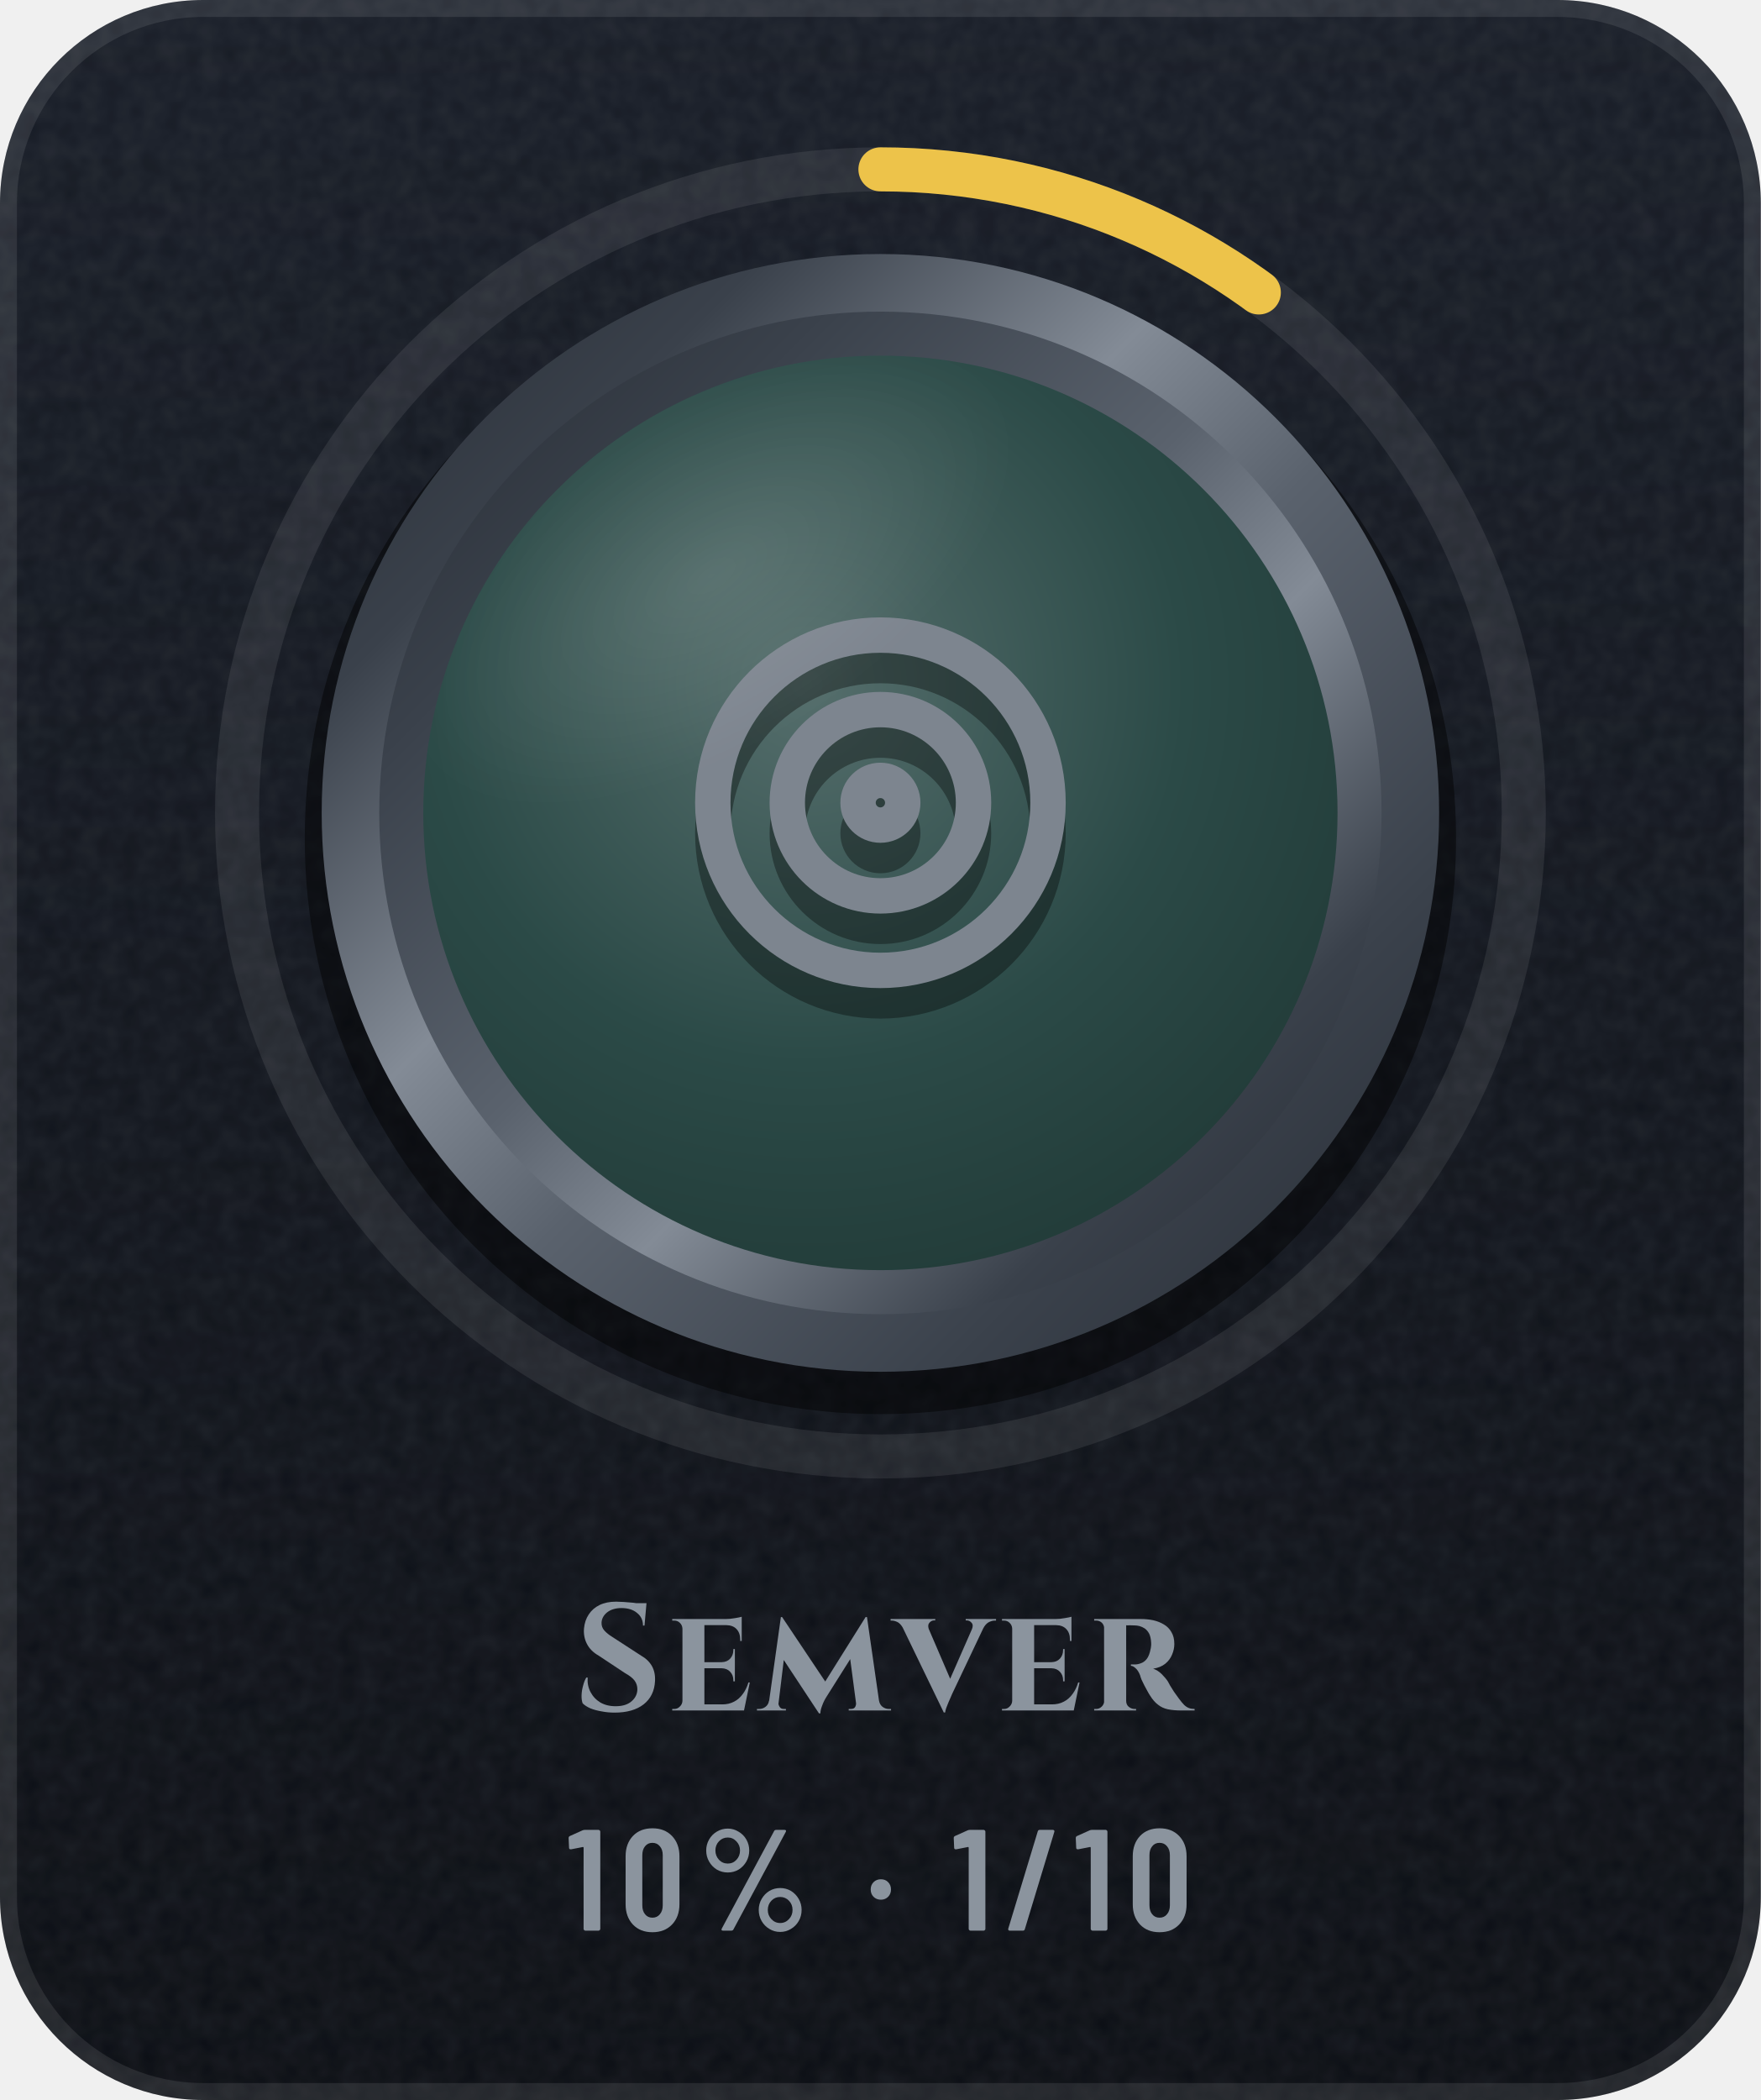
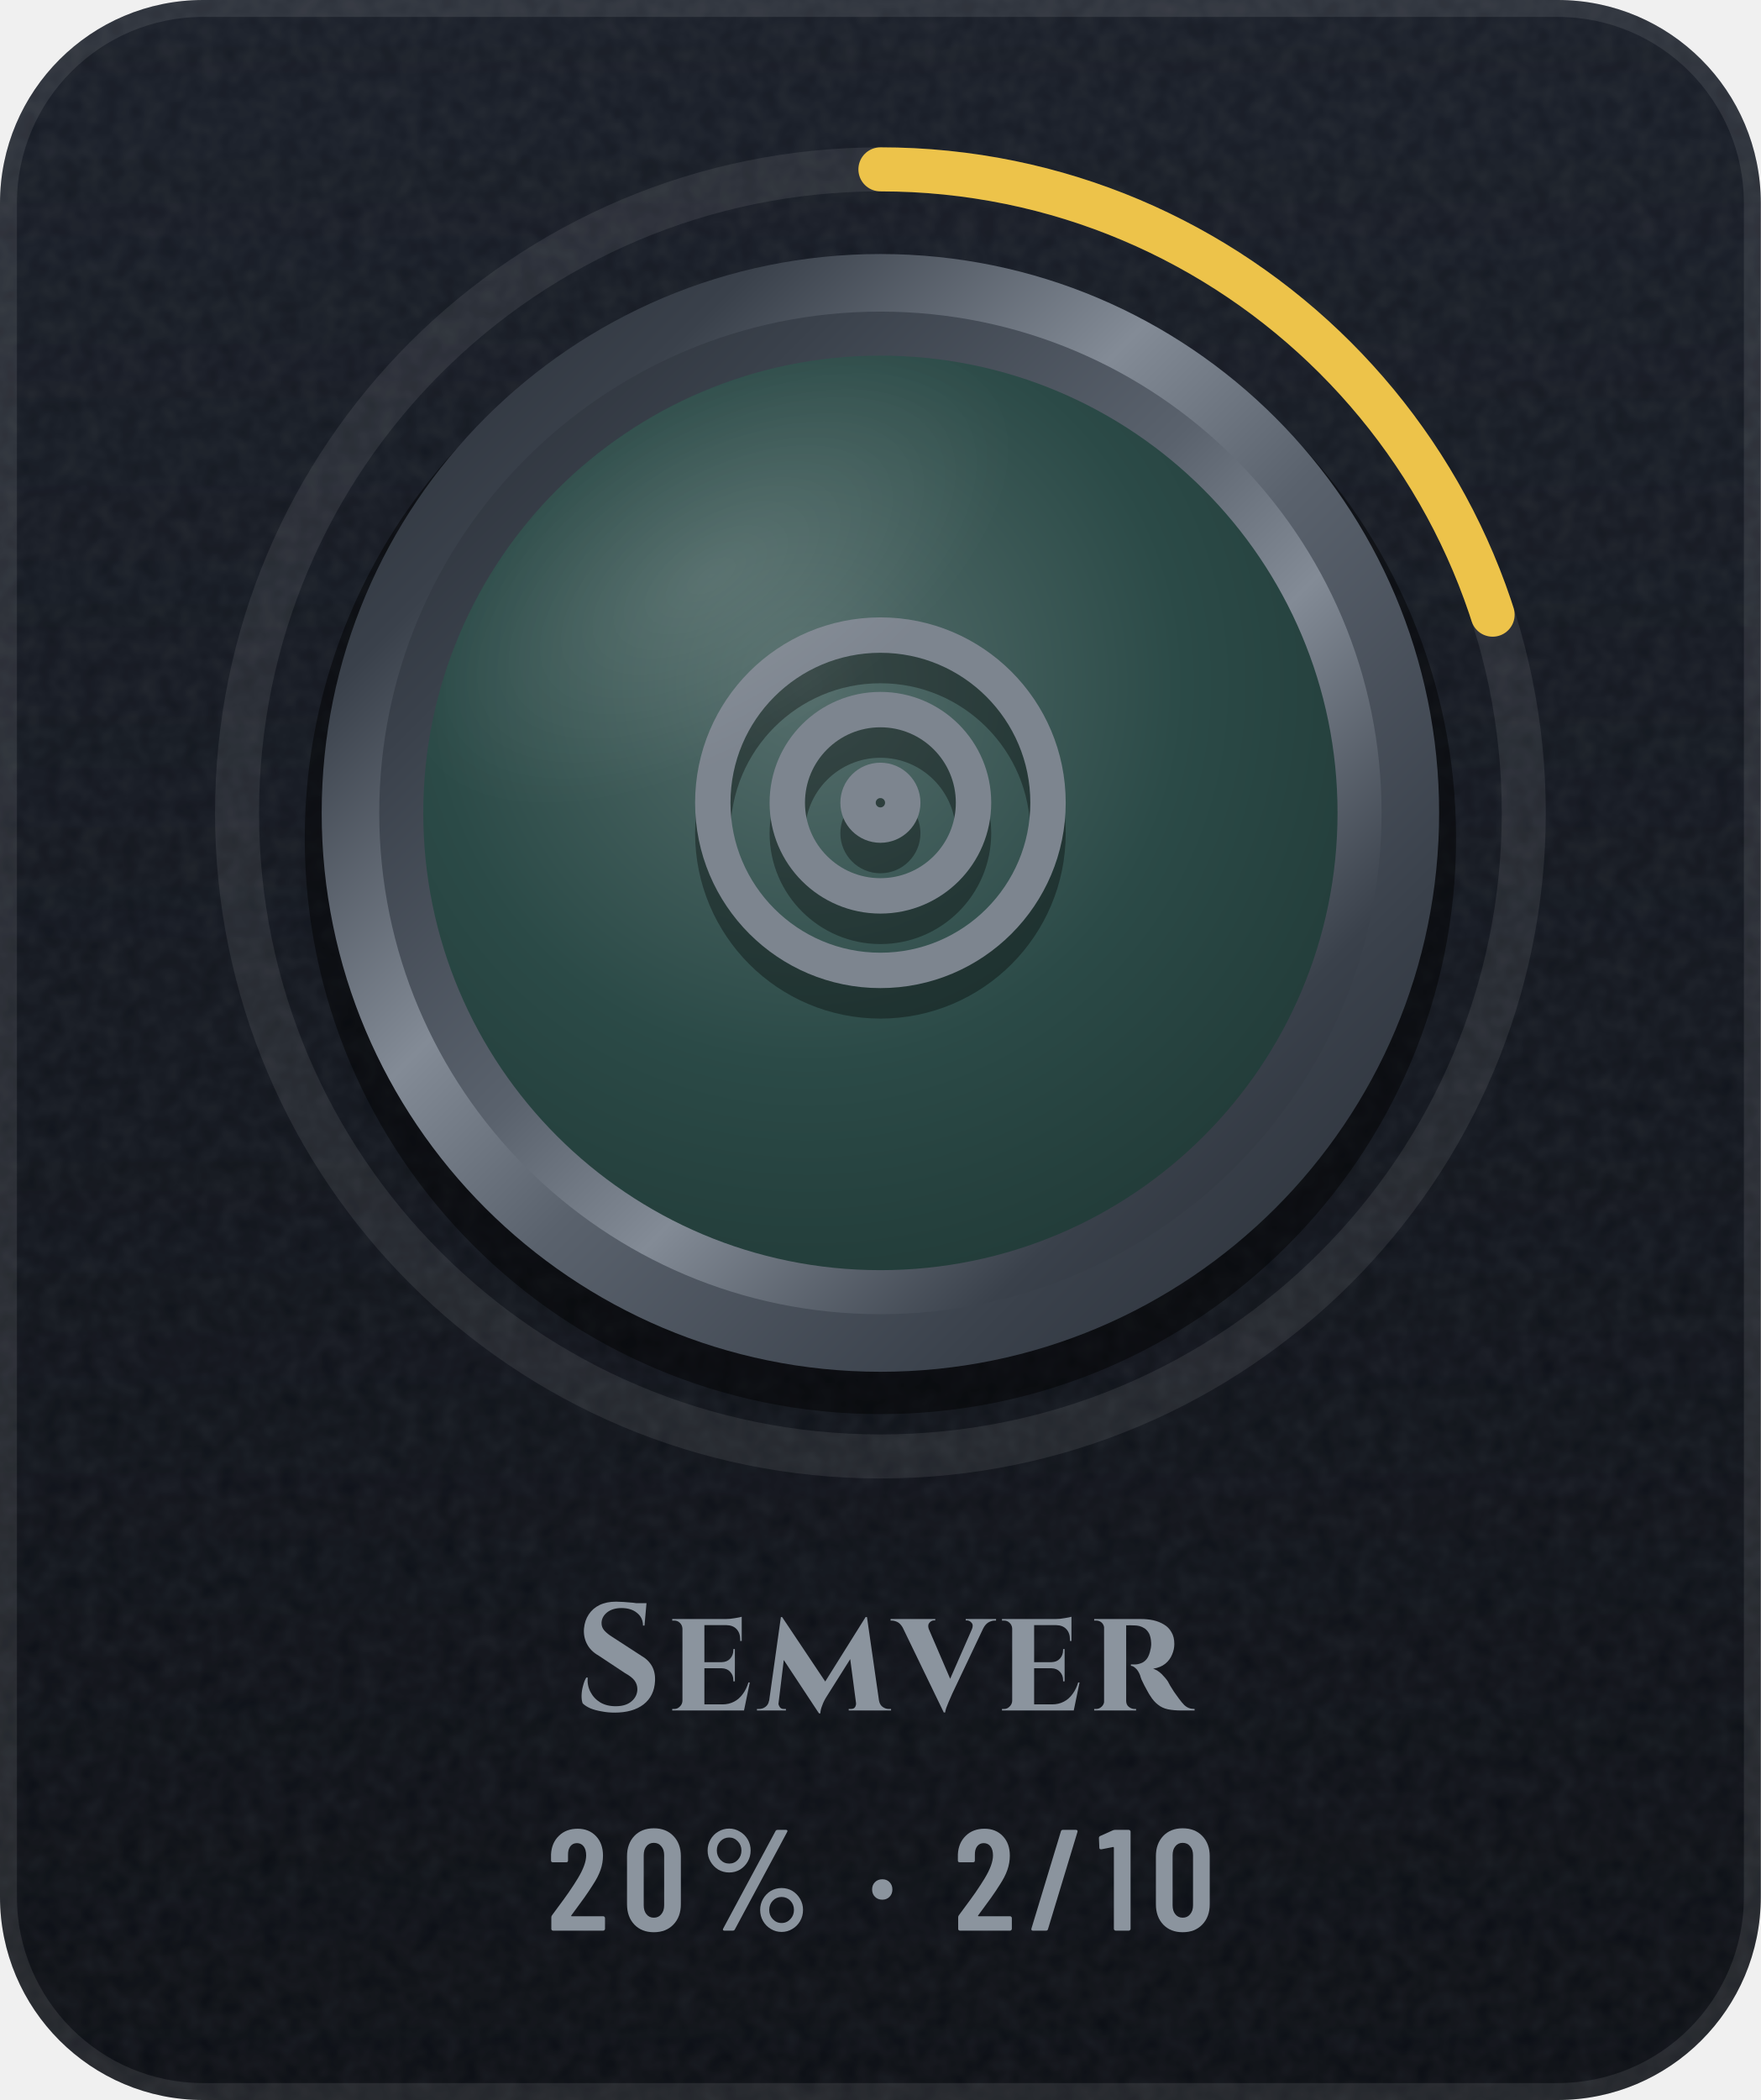
- <svg xmlns="http://www.w3.org/2000/svg" width="104" height="124" viewBox="0 0 104 124" role="img" aria-label="Semver: 10% (1 of 10)">
+ <svg xmlns="http://www.w3.org/2000/svg" width="104" height="124" viewBox="0 0 104 124" role="img" aria-label="Semver: 20% (2 of 10)">
  <defs>
    <linearGradient id="bg" x1="0" y1="0" x2="0" y2="1">
      <stop offset="0" stop-color="#171C26" />
      <stop offset="1" stop-color="#0A0D13" />
    </linearGradient>
    <clipPath id="card">
      <rect width="104" height="124" rx="12" />
    </clipPath>
    <filter id="grain" x="0" y="0" width="100%" height="100%">
      <feTurbulence type="fractalNoise" baseFrequency=".85" numOctaves="2" stitchTiles="stitch" />
      <feColorMatrix values="0 0 0 0 1 0 0 0 0 1 0 0 0 0 1 0 0 0 .07 0" />
    </filter>
    <radialGradient id="glow" cx=".5" cy=".5" r=".5">
      <stop offset="0" stop-color="#5A626D" stop-opacity="0" />
      <stop offset="1" stop-color="#5A626D" stop-opacity="0" />
    </radialGradient>
    <linearGradient id="mh" x1="0" y1="0" x2="1" y2="0">
      <stop offset="0" stop-color="#252A32" />
      <stop offset="0.2" stop-color="#3A414B" />
      <stop offset="0.4" stop-color="#838B96" />
      <stop offset="0.54" stop-color="#5A626D" />
      <stop offset="0.78" stop-color="#3A414B" />
      <stop offset="1" stop-color="#252A32" />
    </linearGradient>
    <linearGradient id="md" x1="0" y1="0" x2="1" y2="1">
      <stop offset="0" stop-color="#252A32" />
      <stop offset="0.2" stop-color="#3A414B" />
      <stop offset="0.4" stop-color="#838B96" />
      <stop offset="0.54" stop-color="#5A626D" />
      <stop offset="0.78" stop-color="#3A414B" />
      <stop offset="1" stop-color="#252A32" />
    </linearGradient>
    <linearGradient id="mdr" x1="1" y1="1" x2="0" y2="0">
      <stop offset="0" stop-color="#252A32" />
      <stop offset="0.2" stop-color="#3A414B" />
      <stop offset="0.4" stop-color="#838B96" />
      <stop offset="0.54" stop-color="#5A626D" />
      <stop offset="0.78" stop-color="#3A414B" />
      <stop offset="1" stop-color="#252A32" />
    </linearGradient>
    <linearGradient id="dia" x1="0" y1="0" x2="1" y2="0">
      <stop offset="0" stop-color="#6CCBFF" />
      <stop offset=".5" stop-color="#C4B2FF" />
      <stop offset="1" stop-color="#F29BDD" />
    </linearGradient>
    <linearGradient id="pb" x1="0" y1="0" x2="1" y2="0">
      <stop offset="0" stop-color="#8F5125" />
      <stop offset="1" stop-color="#F5C69A" />
    </linearGradient>
    <linearGradient id="shg" x1="0" y1="0" x2="1" y2="0">
      <stop offset="0" stop-color="#FFFFFF" stop-opacity="0" />
      <stop offset=".5" stop-color="#FFFFFF" stop-opacity=".6" />
      <stop offset="1" stop-color="#FFFFFF" stop-opacity="0" />
    </linearGradient>
    <radialGradient id="en" cx=".42" cy=".36" r=".75">
      <stop offset="0" stop-color="#556E6C" />
      <stop offset=".55" stop-color="#2B4A47" />
      <stop offset="1" stop-color="#203835" />
    </radialGradient>
    <linearGradient id="ig" gradientUnits="userSpaceOnUse" x1="0" y1="34" x2="0" y2="62">
      <stop offset="0" stop-color="#7D858F" />
      <stop offset="1" stop-color="#4E5661" />
    </linearGradient>
    <radialGradient id="gl" cx=".5" cy=".5" r=".5">
      <stop offset="0" stop-color="#FFFFFF" stop-opacity=".45" />
      <stop offset="1" stop-color="#FFFFFF" stop-opacity="0" />
    </radialGradient>
    <clipPath id="fc">
      <circle cx="52" cy="48" r="27" />
    </clipPath>
  </defs>
  <g clip-path="url(#card)">
    <rect width="104" height="124" fill="url(#bg)" />
    <rect width="104" height="124" filter="url(#grain)" />
  </g>
  <rect x=".5" y=".5" width="103" height="123" rx="11.5" fill="none" stroke="#FFFFFF" stroke-opacity=".09" />
  <circle cx="52" cy="48" r="48" fill="url(#glow)" />
  <circle cx="52" cy="48" r="38" fill="none" stroke="#FFFFFF" stroke-opacity=".08" stroke-width="2.6" />
-   <circle cx="52" cy="48" r="38" fill="none" stroke="#EDC34A" stroke-width="2.6" stroke-linecap="round" stroke-dasharray="23.9 238.8" transform="rotate(-90 52 48)" />
+   <circle cx="52" cy="48" r="38" fill="none" stroke="#EDC34A" stroke-width="2.6" stroke-linecap="round" stroke-dasharray="47.8 238.8" transform="rotate(-90 52 48)" />
  <circle cx="52" cy="49.5" r="34" fill="#000000" fill-opacity=".45" />
  <circle cx="52" cy="48" r="33" fill="url(#md)" />
  <circle cx="52" cy="48" r="29.6" fill="url(#mdr)" />
  <circle cx="52" cy="48" r="27" fill="url(#en)" />
  <g transform="translate(38.8 36) scale(1.1)" fill="none" stroke="#000000" stroke-width="1.9" stroke-linecap="round" stroke-linejoin="round" stroke-opacity=".35">
    <circle cx="12" cy="12" r="9" />
    <circle cx="12" cy="12" r="5" />
    <circle cx="12" cy="12" r="1.2" />
  </g>
  <g transform="translate(38.8 34.2) scale(1.1)" fill="none" stroke="url(#ig)" stroke-width="1.9" stroke-linecap="round" stroke-linejoin="round">
    <circle cx="12" cy="12" r="9" />
    <circle cx="12" cy="12" r="5" />
    <circle cx="12" cy="12" r="1.2" />
  </g>
  <g clip-path="url(#fc)">
    <ellipse cx="42" cy="34" rx="20" ry="10" transform="rotate(-32 42 34)" fill="url(#gl)" opacity=".25" />
  </g>
  <g transform="translate(33.9 101) scale(0.009 -0.009)" fill="#8B949E">
    <use href="#s83" x="0" />
    <use href="#s101" x="611" />
    <use href="#s109" x="1209" />
    <use href="#s118" x="2105" />
    <use href="#s101" x="2775" />
    <use href="#s114" x="3373" />
  </g>
-   <g transform="translate(33.5 114) scale(0.0085 -0.0085)" fill="#8B949E">
-     <use href="#m49" x="0" />
-     <use href="#m48" x="368" />
-     <use href="#m37" x="912" />
-     <use href="#m183" x="2072" />
-     <use href="#m49" x="2676" />
-     <use href="#m47" x="3044" />
-     <use href="#m49" x="3524" />
-     <use href="#m48" x="3892" />
+   <g transform="translate(32.3 114) scale(0.0085 -0.0085)" fill="#8B949E">
+     <use href="#m50" x="0" />
+     <use href="#m48" x="519" />
+     <use href="#m37" x="1063" />
+     <use href="#m183" x="2223" />
+     <use href="#m50" x="2827" />
+     <use href="#m47" x="3346" />
+     <use href="#m49" x="3826" />
+     <use href="#m48" x="4194" />
  </g>
  <defs>
    <path id="m37" d="M54 557Q54 598 74 633Q94 668 128 688Q163 709 204 709Q244 709 278 688Q313 668 333 633Q353 598 353 557Q353 515 333 480Q313 445 279 424Q245 404 204 404Q163 404 128 424Q94 445 74 480Q54 515 54 557ZM162 14 526 692Q530 700 541 700H599Q606 700 608 696Q610 692 607 686L243 8Q239 0 228 0H170Q163 0 161 4Q159 8 162 14ZM289 557Q289 594 264 620Q239 647 204 647Q168 647 143 621Q118 595 118 557Q118 519 143 492Q168 466 204 466Q240 466 264 492Q289 519 289 557ZM419 144Q419 185 439 220Q459 255 493 276Q527 296 568 296Q609 296 643 276Q677 255 697 220Q717 185 717 144Q717 102 697 67Q677 32 643 12Q609 -9 568 -9Q527 -9 493 12Q459 32 439 67Q419 102 419 144ZM654 144Q654 182 629 208Q604 234 568 234Q532 234 507 208Q482 182 482 144Q482 106 507 80Q532 53 568 53Q604 53 629 80Q654 106 654 144Z" />
    <path id="m47" d="M21 14 226 690Q229 700 239 700H331Q337 700 340 696Q343 692 341 686L136 10Q133 0 123 0H31Q25 0 22 4Q19 8 21 14Z" />
    <path id="m48" d="M38 183V517Q38 604 89 658Q140 711 224 711Q309 711 360 658Q412 604 412 517V183Q412 96 360 42Q309 -11 224 -11Q140 -11 89 42Q38 96 38 183ZM296 176V524Q296 563 276 586Q257 610 224 610Q192 610 173 586Q154 563 154 524V176Q154 137 173 114Q192 90 224 90Q257 90 276 114Q296 137 296 176Z" />
    <path id="m49" d="M122 700H218Q223 700 226 696Q230 693 230 688V12Q230 7 226 4Q223 0 218 0H126Q121 0 118 4Q114 7 114 12V576Q114 578 112 580Q111 582 109 581L27 565H24Q13 565 13 576L10 643Q10 653 18 657L107 697Q114 700 122 700Z" />
+     <path id="m50" d="M173 100H392Q397 100 400 96Q404 93 404 88V12Q404 7 400 4Q397 0 392 0H43Q38 0 34 4Q31 7 31 12V92Q31 101 36 107L75 160Q114 212 152 266Q189 320 215 363Q273 459 273 522Q273 562 256 585Q238 608 209 608Q180 608 163 586Q146 563 147 526V487Q147 482 144 478Q140 475 135 475H41Q36 475 32 478Q29 482 29 487V530Q33 610 84 659Q134 708 214 708Q293 708 342 656Q390 605 390 521Q390 471 373 422Q356 373 319 317Q294 277 260 229Q225 181 214 166Q184 126 170 106Q168 104 169 102Q170 100 173 100Z" />
    <path id="m183" d="M37 286Q37 317 57 337Q77 357 108 357Q139 357 158 337Q178 317 178 286Q178 255 158 235Q138 215 108 215Q77 215 57 235Q37 255 37 286Z" />
    <path id="s83" d="M277 714Q297 714 326 712Q356 710 388 707Q399 705 409 704H476L475 692Q475 692 475 692L463 557H453Q453 609 414 640Q376 672 312 672Q254 672 218 644Q183 616 181 576Q180 546 200 524Q220 502 251 483L442 359Q488 333 512 291Q535 249 532 193Q527 95 457 40Q387 -14 267 -14Q223 -14 182 -6Q140 1 108 14Q76 28 57 47Q49 69 50 100Q51 131 60 163Q68 195 81 216H90Q86 165 108 122Q131 78 174 52Q218 27 278 28Q344 29 380 62Q416 94 416 140Q416 171 398 196Q379 221 337 244L162 360Q109 390 85 437Q61 484 66 539Q71 591 97 630Q123 670 168 692Q214 714 277 714Z" />
    <path id="s101" d="M543 184 505 0H34V10H47Q69 10 84 26Q100 41 101 63V537Q100 560 84 575Q69 590 47 590H34V600H385Q414 600 446 606Q478 611 490 615V456H480V465Q480 509 456 534Q433 559 389 560H245V317H359Q394 318 414 340Q435 363 435 396V403H445V191H435V199Q435 232 414 254Q394 276 359 277H245V40H363Q406 40 440 58Q473 75 497 108Q521 140 534 184Z" />
    <path id="s109" d="M705 613H714L793 64Q798 38 816 24Q835 10 858 10H872V0H594V10H608Q630 10 637 24Q644 39 642 50L604 337L444 83L435 67Q426 50 418 27Q409 4 408 -19H399L168 331L133 43Q134 35 140 25Q148 10 168 10H182V0H-8V10H5Q30 10 48 24Q67 38 71 64H72L149 613H157L440 190Z" />
    <path id="s114" d="M106 0H41V10H53Q75 10 91 26Q103 38 106 54V547Q103 564 91 576Q75 590 54 590H41V600H349Q390 600 429 592Q468 583 499 564Q530 546 548 514Q567 483 567 436Q567 401 552 366Q538 332 508 307Q477 282 428 274Q457 265 484 239Q510 213 525 190Q529 182 539 164Q549 147 564 124Q580 102 597 78Q617 51 632 36Q647 22 663 16Q679 10 700 10V0H616Q562 0 524 8Q487 16 460 38Q432 59 409 96Q400 109 390 128Q380 146 370 165Q360 184 352 202Q345 220 342 232Q329 264 312 278Q296 293 282 293V302H307Q328 302 348 310Q369 317 386 338Q403 360 411 402Q413 408 414 419Q416 430 415 444Q413 481 402 504Q390 526 373 538Q356 549 338 554Q321 558 308 558Q289 559 274 559Q259 558 251 559V63Q251 38 268 24Q286 10 306 10H316V0Z" />
    <path id="s118" d="M322 -13 52 545Q39 567 22 578Q0 590 -20 590H-27V600H266V591H258Q242 591 228 576Q215 562 223 536L364 208L507 534Q518 561 504 576Q491 591 473 591H466V600H665V590H657Q637 590 615 578Q595 566 581 539L377 109Q375 104 368 88Q361 73 353 54Q345 34 338 16Q332 -2 331 -13Z" />
  </defs>
</svg>
